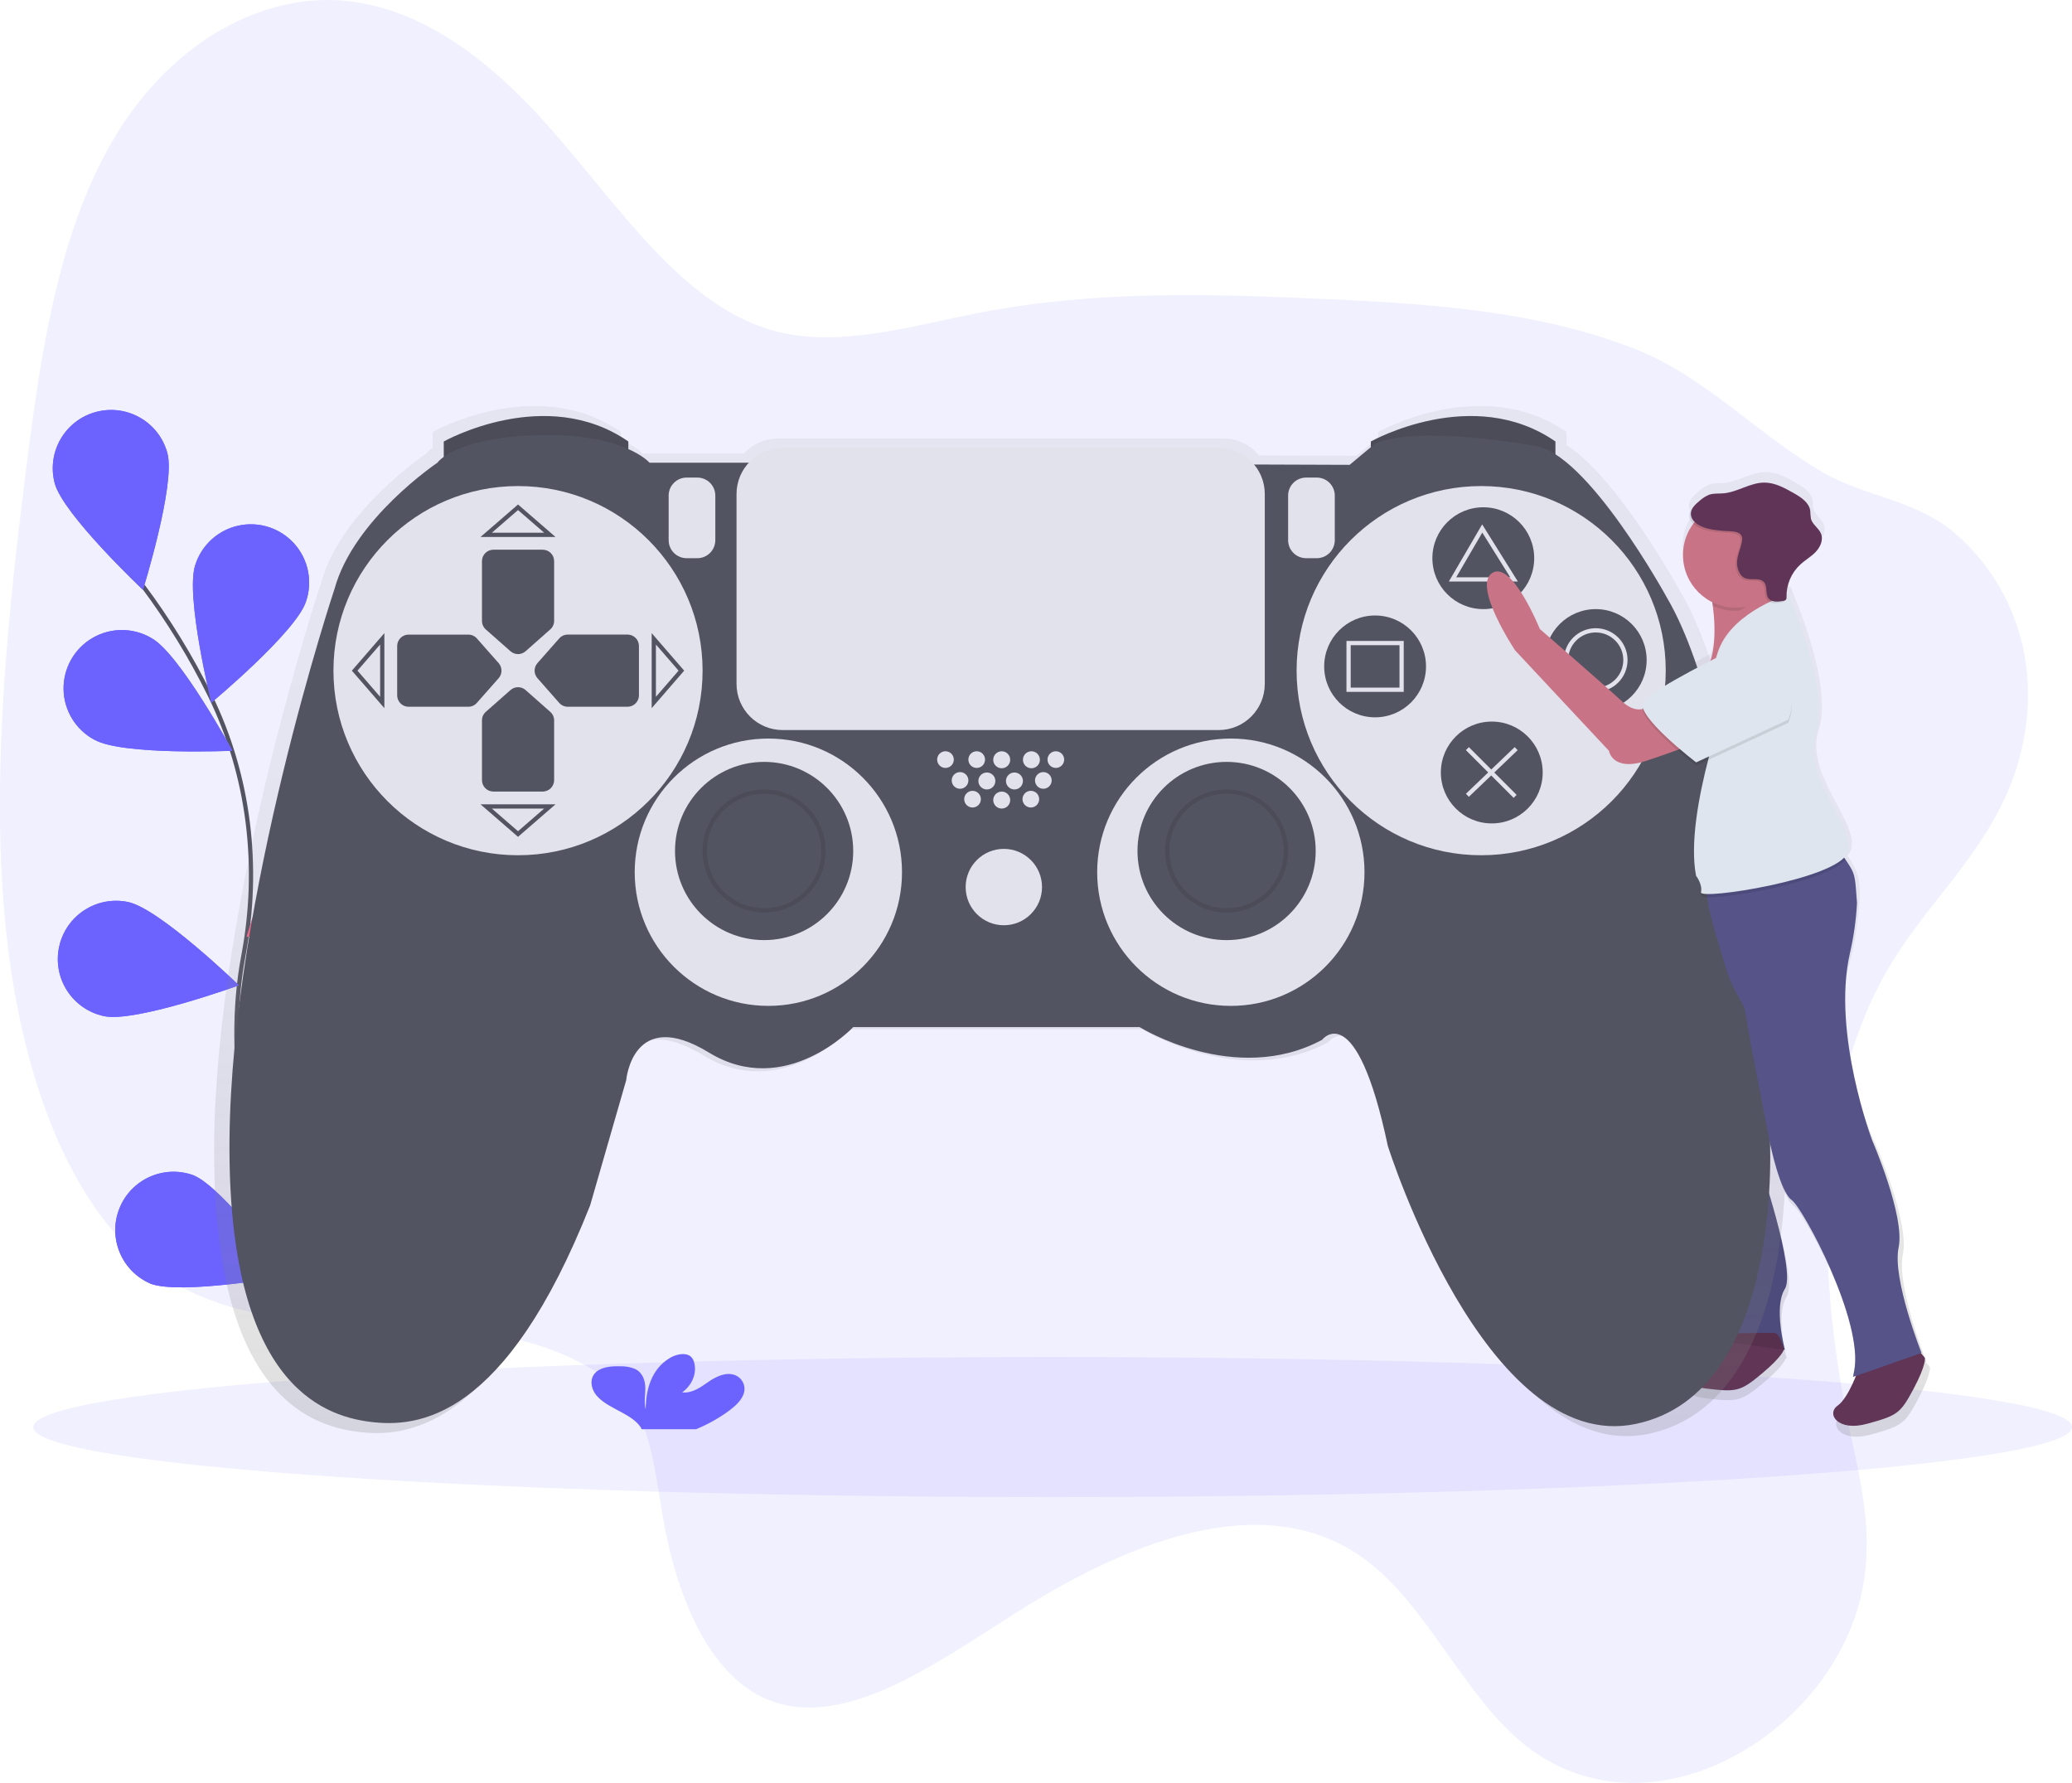
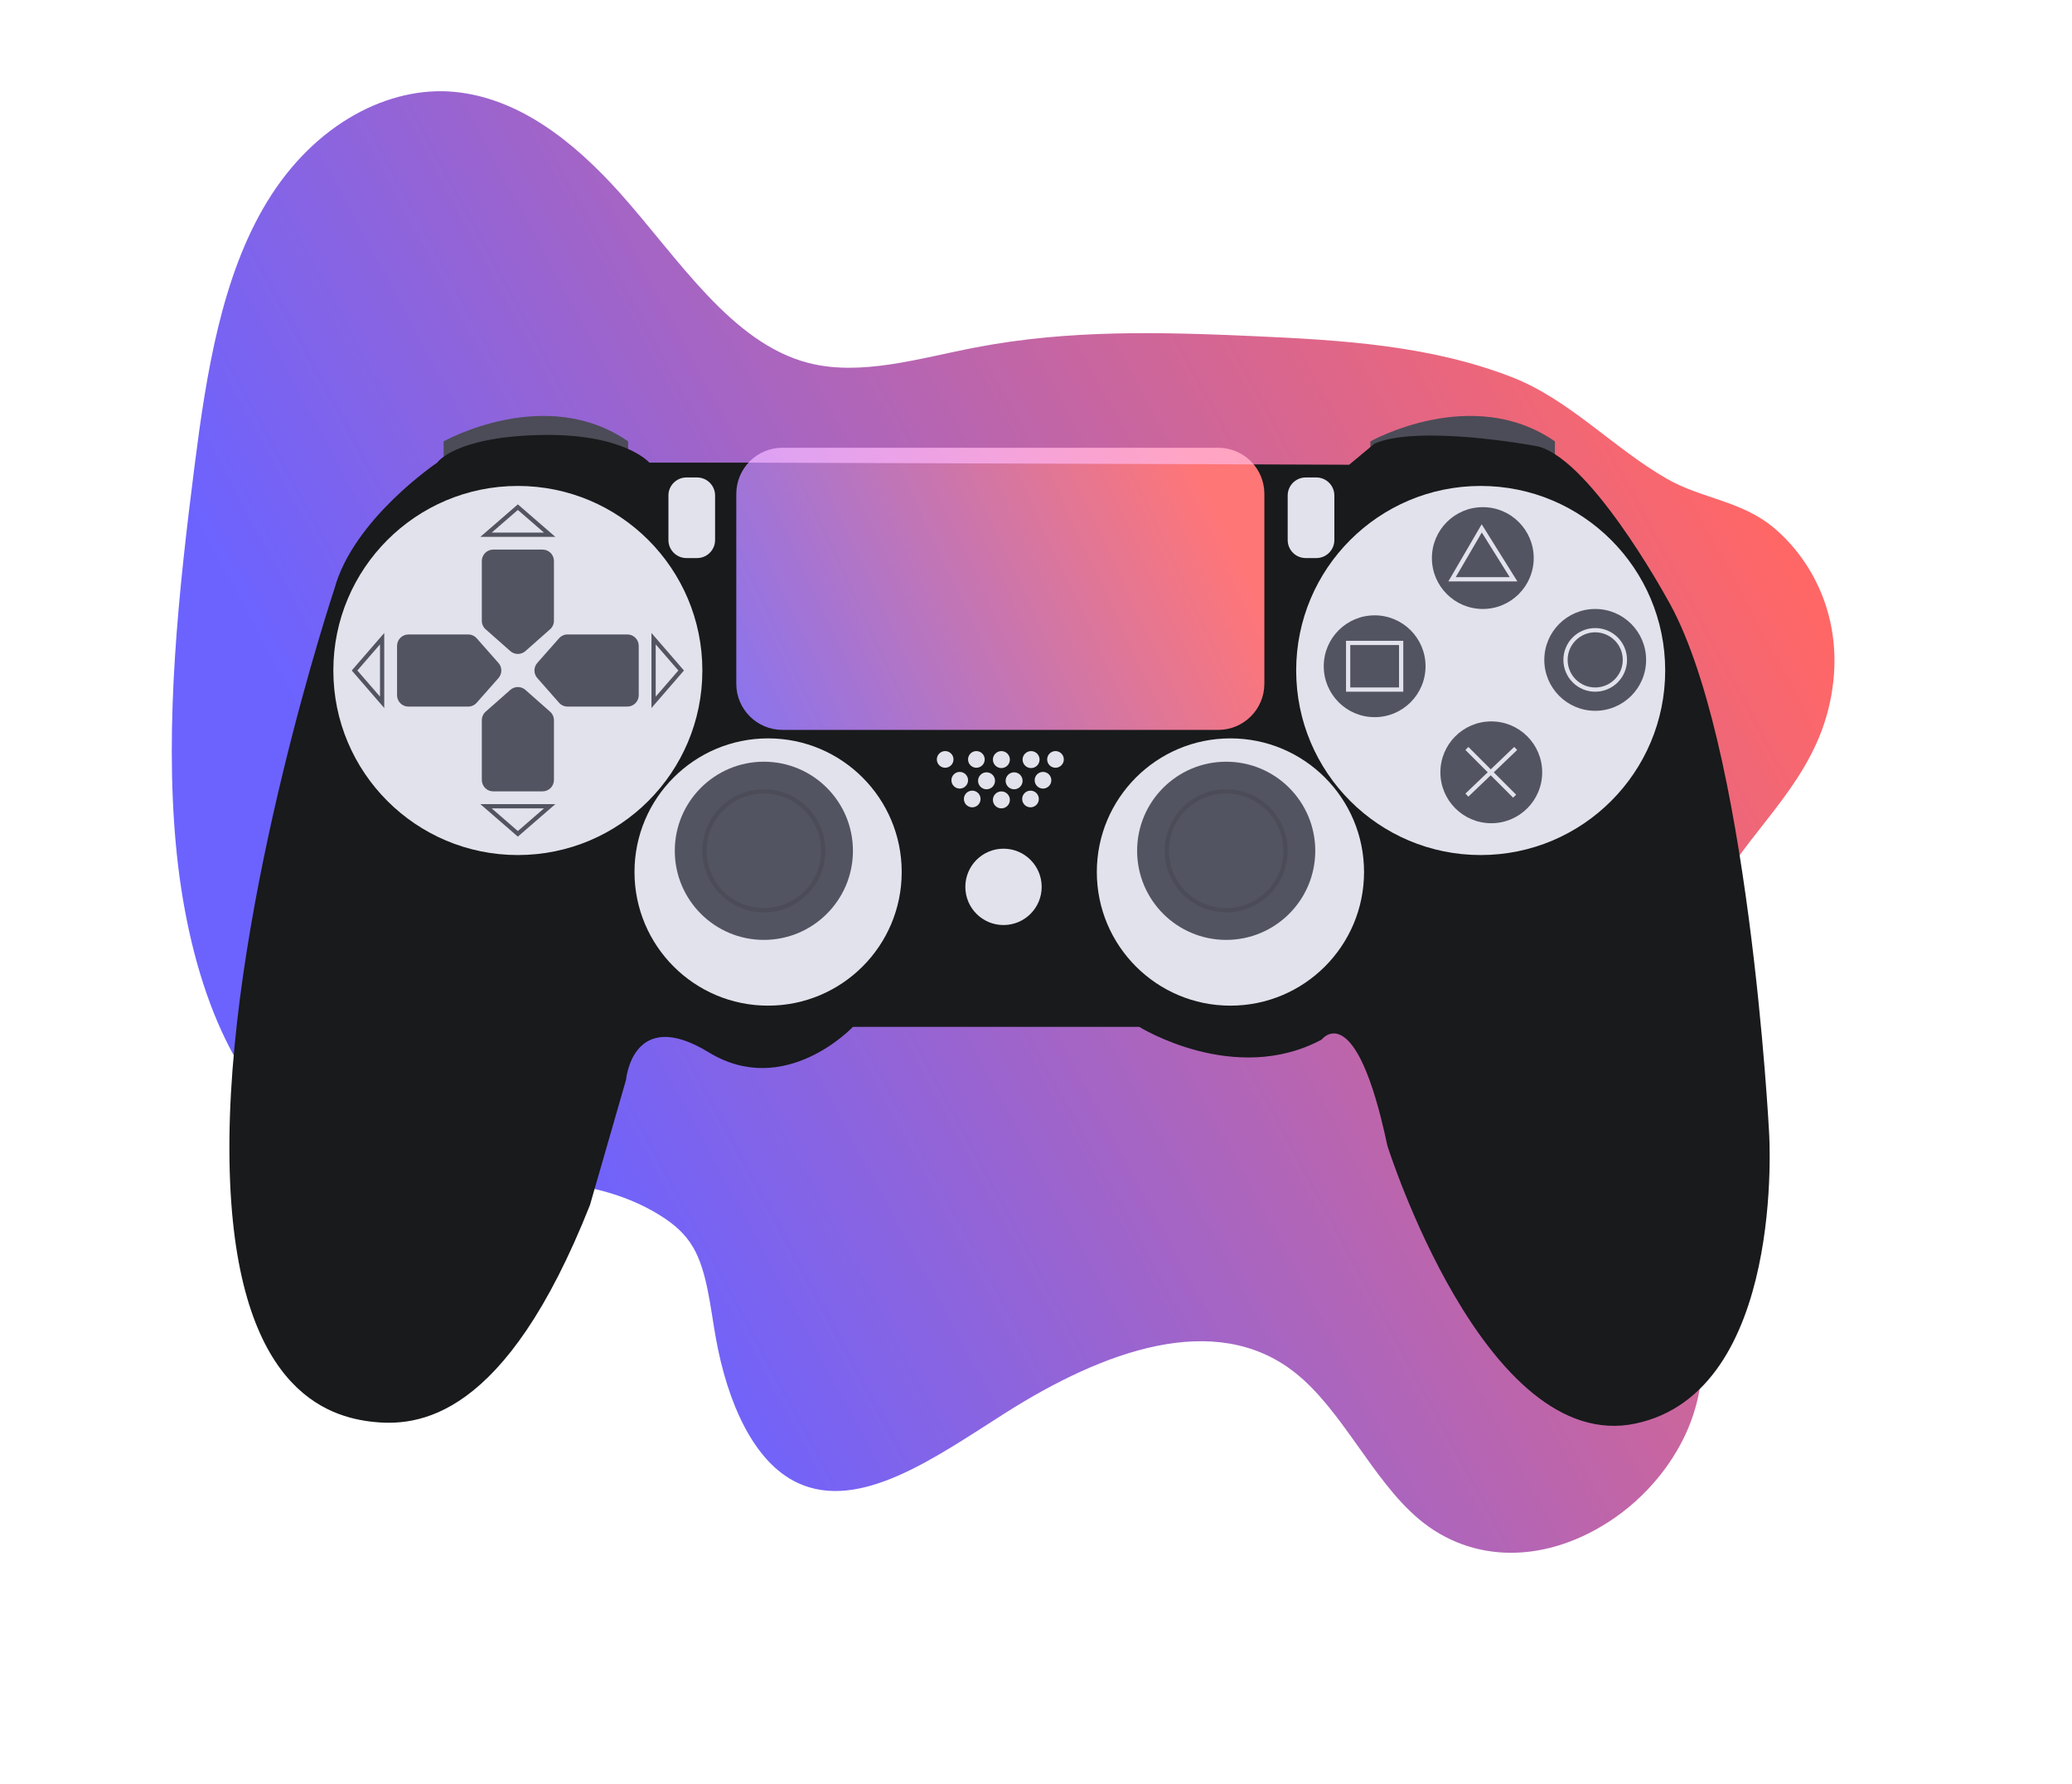
- <svg xmlns="http://www.w3.org/2000/svg" xmlns:xlink="http://www.w3.org/1999/xlink" id="d73490ac-7a9f-41f3-9c2f-a04fe0e68190" data-name="Layer 1" width="976.68" height="840.3" viewBox="0 0 976.68 840.3">
+ <svg xmlns="http://www.w3.org/2000/svg" width="977" height="841" viewBox="0 0 977 841" fill="none">
+   <g id="undraw_gaming_6oy3 1">
+     <g id="background">
+       <path id="Vector" d="M811.196 416.875C780.074 469.933 784.314 541.276 796.435 597.335C800.486 616.104 805.201 635.873 801.003 657.093C795.869 683.003 778.614 703.624 761.318 715.563C729.794 737.332 694.284 737.488 668.861 715.973C646.891 697.376 632.835 664.448 610.372 646.876C572.788 617.481 520.097 636.889 474.065 666.071C441.499 686.717 405.604 712.767 376.162 699.074C355.447 689.439 342.965 661.283 337.487 630.469C334.838 615.595 333.386 599.311 326.867 588.07C322.988 581.388 317.567 576.976 311.933 573.385C260.456 540.587 189.362 570.425 139.837 533.142C106.385 507.962 88.122 454.903 82.898 397.852C77.674 340.801 84.087 279.51 91.804 219.105C97.29 176.197 104.483 130.223 126.035 94.958C148.833 57.65 183.966 40.464 214.145 43.301C244.325 46.138 270.19 66.26 292.341 91.006C320.019 121.95 344.753 161.684 381.173 171.089C405.981 177.493 433.38 168.9 459.968 163.8C504.408 155.273 548.037 156.535 591.346 158.47C632.81 160.323 674.512 162.849 712.884 177.78C740.037 188.349 760.589 211.102 785.872 225.648C802.331 235.127 821.095 235.979 836.349 248.762C855.145 264.513 871.096 293.982 862.706 331.822C854.727 367.826 827.746 388.71 811.196 416.875Z" fill="url(#paint0_linear)" />
+     </g>
+     <g id="l12">
+       <path id="Vector_2" d="M209.18 219.08V208.08C209.18 208.08 257.18 181.08 296.18 208.08V218.08L209.18 219.08Z" fill="#535461" />
+       <path id="Vector_3" opacity="0.1" d="M209.18 219.08V208.08C209.18 208.08 257.18 181.08 296.18 208.08V218.08L209.18 219.08Z" fill="black" />
+     </g>
+     <g id="r12">
+       <path id="Vector_4" d="M646.18 219.08V208.08C646.18 208.08 694.18 181.08 733.18 208.08V218.08L646.18 219.08Z" fill="#535461" />
+       <path id="Vector_5" opacity="0.1" d="M646.18 219.08V208.08C646.18 208.08 694.18 181.08 733.18 208.08V218.08L646.18 219.08Z" fill="black" />
+     </g>
+     <g id="console">
+       <path id="Vector_6" d="M353.18 218.08H306.18C306.18 218.08 294.18 204.08 254.18 205.08C214.18 206.08 206.18 218.08 206.18 218.08C206.18 218.08 166.68 244.58 157.68 277.58C157.68 277.58 109.18 423.08 108.18 537.08C107.18 651.08 151.18 667.08 174.18 670.08C197.18 673.08 238.18 669.08 278.18 568.08L295.18 509.08C295.18 509.08 298.18 474.08 334.18 496.08C370.18 518.08 402.18 484.08 402.18 484.08H537.18C537.18 484.08 582.18 512.08 623.18 490.08C623.18 490.08 639.18 469.08 654.18 540.08C654.18 540.08 700.18 686.08 771.18 671.08C842.18 656.08 834.18 534.08 834.18 534.08C834.18 534.08 824.68 347.58 785.68 281.58C785.68 281.58 748.18 213.08 723.18 210.08C723.18 210.08 669.18 200.08 648.18 209.08L636.18 219.08L353.18 218.08Z" fill="#181A1B" />
+       <path id="Vector_7" d="M244.18 403.08C292.229 403.08 331.18 364.129 331.18 316.08C331.18 268.031 292.229 229.08 244.18 229.08C196.131 229.08 157.18 268.031 157.18 316.08C157.18 364.129 196.131 403.08 244.18 403.08Z" fill="#E2E2EC" />
+       <path id="Vector_8" d="M698.18 403.08C746.229 403.08 785.18 364.129 785.18 316.08C785.18 268.031 746.229 229.08 698.18 229.08C650.131 229.08 611.18 268.031 611.18 316.08C611.18 364.129 650.131 403.08 698.18 403.08Z" fill="#E2E2EC" />
+       <path id="Vector_9" d="M259.34 296.68L247.74 306.94C246.758 307.805 245.494 308.282 244.185 308.282C242.876 308.282 241.612 307.805 240.63 306.94L229.01 296.68C228.442 296.179 227.986 295.564 227.672 294.875C227.358 294.185 227.194 293.437 227.19 292.68V264.45C227.193 263.025 227.761 261.659 228.769 260.652C229.778 259.645 231.145 259.08 232.57 259.08H255.82C256.527 259.079 257.227 259.217 257.88 259.487C258.534 259.757 259.127 260.153 259.627 260.653C260.127 261.153 260.523 261.746 260.793 262.4C261.063 263.053 261.201 263.753 261.2 264.46V292.66C261.194 293.424 261.025 294.177 260.704 294.871C260.383 295.564 259.918 296.181 259.34 296.68Z" fill="#535461" />
+       <path id="Vector_10" d="M259.34 335.47L247.74 325.22C246.758 324.355 245.494 323.878 244.185 323.878C242.876 323.878 241.612 324.355 240.63 325.22L229.01 335.48C228.442 335.981 227.986 336.596 227.672 337.285C227.358 337.975 227.194 338.723 227.19 339.48V367.68C227.189 368.387 227.327 369.087 227.597 369.74C227.867 370.394 228.263 370.987 228.763 371.487C229.263 371.987 229.856 372.383 230.51 372.653C231.163 372.923 231.863 373.061 232.57 373.06H255.82C256.526 373.061 257.225 372.923 257.878 372.654C258.531 372.385 259.124 371.989 259.624 371.491C260.123 370.992 260.52 370.399 260.79 369.747C261.061 369.095 261.2 368.396 261.2 367.69V339.49C261.194 338.726 261.025 337.973 260.704 337.279C260.383 336.586 259.918 335.969 259.34 335.47Z" fill="#535461" />
+       <path id="Vector_11" d="M224.79 331.26L235.05 319.64C235.915 318.658 236.392 317.394 236.392 316.085C236.392 314.776 235.915 313.512 235.05 312.53L224.79 300.91C224.289 300.342 223.674 299.887 222.984 299.573C222.295 299.259 221.547 299.095 220.79 299.09H192.59C191.165 299.093 189.799 299.661 188.792 300.669C187.785 301.678 187.22 303.045 187.22 304.47V327.72C187.219 328.427 187.357 329.127 187.627 329.78C187.897 330.434 188.293 331.027 188.793 331.527C189.293 332.027 189.886 332.423 190.54 332.693C191.193 332.963 191.893 333.101 192.6 333.1H220.8C221.557 333.092 222.304 332.924 222.992 332.607C223.679 332.29 224.292 331.831 224.79 331.26Z" fill="#535461" />
+       <path id="Vector_12" d="M263.58 331.26L253.34 319.63C252.473 318.649 251.995 317.384 251.995 316.075C251.995 314.766 252.473 313.501 253.34 312.52L263.6 300.9C264.101 300.332 264.716 299.876 265.405 299.562C266.095 299.248 266.843 299.084 267.6 299.08H295.8C296.507 299.079 297.207 299.217 297.86 299.487C298.514 299.757 299.107 300.153 299.607 300.653C300.107 301.153 300.503 301.746 300.773 302.4C301.043 303.053 301.181 303.753 301.18 304.46V327.71C301.181 328.416 301.043 329.115 300.774 329.768C300.505 330.421 300.109 331.014 299.611 331.514C299.112 332.013 298.519 332.41 297.867 332.68C297.215 332.951 296.516 333.09 295.81 333.09H267.61C266.847 333.089 266.093 332.925 265.398 332.61C264.703 332.294 264.083 331.834 263.58 331.26Z" fill="#535461" />
+       <path id="Vector_13" d="M229.18 252.08H259.18L244.18 239.08L229.18 252.08Z" stroke="#535461" stroke-width="2" stroke-miterlimit="10" />
+       <path id="Vector_14" d="M229.18 380.08H259.18L244.18 393.08L229.18 380.08Z" stroke="#535461" stroke-width="2" stroke-miterlimit="10" />
+       <path id="Vector_15" d="M180.18 301.08V331.08L167.18 316.08L180.18 301.08Z" stroke="#535461" stroke-width="2" stroke-miterlimit="10" />
+       <path id="Vector_16" d="M308.18 301.08V331.08L321.18 316.08L308.18 301.08Z" stroke="#535461" stroke-width="2" stroke-miterlimit="10" />
+       <path id="Vector_17" d="M362.18 474.08C396.974 474.08 425.18 445.874 425.18 411.08C425.18 376.286 396.974 348.08 362.18 348.08C327.386 348.08 299.18 376.286 299.18 411.08C299.18 445.874 327.386 474.08 362.18 474.08Z" fill="#E2E2EC" />
+       <path id="Vector_18" d="M580.18 474.08C614.974 474.08 643.18 445.874 643.18 411.08C643.18 376.286 614.974 348.08 580.18 348.08C545.386 348.08 517.18 376.286 517.18 411.08C517.18 445.874 545.386 474.08 580.18 474.08Z" fill="#E2E2EC" />
+       <path id="Vector_19" d="M473.18 436.08C483.121 436.08 491.18 428.021 491.18 418.08C491.18 408.139 483.121 400.08 473.18 400.08C463.239 400.08 455.18 408.139 455.18 418.08C455.18 428.021 463.239 436.08 473.18 436.08Z" fill="#E2E2EC" />
+       <path id="Vector_20" d="M445.67 361.93C447.84 361.93 449.6 360.17 449.6 358C449.6 355.83 447.84 354.07 445.67 354.07C443.5 354.07 441.74 355.83 441.74 358C441.74 360.17 443.5 361.93 445.67 361.93Z" fill="#E2E2EC" />
+       <path id="Vector_21" d="M460.39 361.93C462.56 361.93 464.32 360.17 464.32 358C464.32 355.83 462.56 354.07 460.39 354.07C458.22 354.07 456.46 355.83 456.46 358C456.46 360.17 458.22 361.93 460.39 361.93Z" fill="#E2E2EC" />
+       <path id="Vector_22" d="M458.43 380.58C460.6 380.58 462.36 378.82 462.36 376.65C462.36 374.48 460.6 372.72 458.43 372.72C456.26 372.72 454.5 374.48 454.5 376.65C454.5 378.82 456.26 380.58 458.43 380.58Z" fill="#E2E2EC" />
+       <path id="Vector_23" d="M472.18 381.08C474.389 381.08 476.18 379.289 476.18 377.08C476.18 374.871 474.389 373.08 472.18 373.08C469.971 373.08 468.18 374.871 468.18 377.08C468.18 379.289 469.971 381.08 472.18 381.08Z" fill="#E2E2EC" />
+       <path id="Vector_24" d="M485.91 380.58C488.08 380.58 489.84 378.82 489.84 376.65C489.84 374.48 488.08 372.72 485.91 372.72C483.74 372.72 481.98 374.48 481.98 376.65C481.98 378.82 483.74 380.58 485.91 380.58Z" fill="#E2E2EC" />
+       <path id="Vector_25" d="M452.54 371.75C454.71 371.75 456.47 369.99 456.47 367.82C456.47 365.65 454.71 363.89 452.54 363.89C450.37 363.89 448.61 365.65 448.61 367.82C448.61 369.99 450.37 371.75 452.54 371.75Z" fill="#E2E2EC" />
+       <path id="Vector_26" d="M465.18 372.08C467.389 372.08 469.18 370.289 469.18 368.08C469.18 365.871 467.389 364.08 465.18 364.08C462.971 364.08 461.18 365.871 461.18 368.08C461.18 370.289 462.971 372.08 465.18 372.08Z" fill="#E2E2EC" />
+       <path id="Vector_27" d="M478.18 372.08C480.389 372.08 482.18 370.289 482.18 368.08C482.18 365.871 480.389 364.08 478.18 364.08C475.971 364.08 474.18 365.871 474.18 368.08C474.18 370.289 475.971 372.08 478.18 372.08Z" fill="#E2E2EC" />
+       <path id="Vector_28" d="M491.8 371.75C493.97 371.75 495.73 369.99 495.73 367.82C495.73 365.65 493.97 363.89 491.8 363.89C489.63 363.89 487.87 365.65 487.87 367.82C487.87 369.99 489.63 371.75 491.8 371.75Z" fill="#E2E2EC" />
+       <path id="Vector_29" d="M472.18 362.08C474.389 362.08 476.18 360.289 476.18 358.08C476.18 355.871 474.389 354.08 472.18 354.08C469.971 354.08 468.18 355.871 468.18 358.08C468.18 360.289 469.971 362.08 472.18 362.08Z" fill="#E2E2EC" />
+       <path id="Vector_30" d="M486.18 362.08C488.389 362.08 490.18 360.289 490.18 358.08C490.18 355.871 488.389 354.08 486.18 354.08C483.971 354.08 482.18 355.871 482.18 358.08C482.18 360.289 483.971 362.08 486.18 362.08Z" fill="#E2E2EC" />
+       <path id="Vector_31" d="M497.69 361.93C499.86 361.93 501.62 360.17 501.62 358C501.62 355.83 499.86 354.07 497.69 354.07C495.52 354.07 493.76 355.83 493.76 358C493.76 360.17 495.52 361.93 497.69 361.93Z" fill="#E2E2EC" />
+       <path id="Vector_32" d="M328.68 225.08H323.68C318.986 225.08 315.18 228.886 315.18 233.58V254.58C315.18 259.274 318.986 263.08 323.68 263.08H328.68C333.374 263.08 337.18 259.274 337.18 254.58V233.58C337.18 228.886 333.374 225.08 328.68 225.08Z" fill="#E2E2EC" />
+       <path id="Vector_33" d="M620.68 225.08H615.68C610.986 225.08 607.18 228.886 607.18 233.58V254.58C607.18 259.274 610.986 263.08 615.68 263.08H620.68C625.374 263.08 629.18 259.274 629.18 254.58V233.58C629.18 228.886 625.374 225.08 620.68 225.08Z" fill="#E2E2EC" />
+       <path id="Vector_34" d="M699.18 287.08C712.435 287.08 723.18 276.335 723.18 263.08C723.18 249.825 712.435 239.08 699.18 239.08C685.925 239.08 675.18 249.825 675.18 263.08C675.18 276.335 685.925 287.08 699.18 287.08Z" fill="#535461" />
+       <path id="Vector_35" d="M648.18 338.08C661.435 338.08 672.18 327.335 672.18 314.08C672.18 300.825 661.435 290.08 648.18 290.08C634.925 290.08 624.18 300.825 624.18 314.08C624.18 327.335 634.925 338.08 648.18 338.08Z" fill="#535461" />
+       <path id="Vector_36" d="M752.18 335.08C765.435 335.08 776.18 324.335 776.18 311.08C776.18 297.825 765.435 287.08 752.18 287.08C738.925 287.08 728.18 297.825 728.18 311.08C728.18 324.335 738.925 335.08 752.18 335.08Z" fill="#535461" />
+       <path id="Vector_37" d="M703.18 388.08C716.435 388.08 727.18 377.335 727.18 364.08C727.18 350.825 716.435 340.08 703.18 340.08C689.925 340.08 679.18 350.825 679.18 364.08C679.18 377.335 689.925 388.08 703.18 388.08Z" fill="#535461" />
+       <g id="Vector_38" style="mix-blend-mode:screen">
+         <path d="M574.43 211.08H368.93C356.918 211.08 347.18 220.818 347.18 232.83V322.33C347.18 334.342 356.918 344.08 368.93 344.08H574.43C586.442 344.08 596.18 334.342 596.18 322.33V232.83C596.18 220.818 586.442 211.08 574.43 211.08Z" fill="url(#paint1_linear)" />
+       </g>
+       <path id="Vector_39" d="M684.68 273.08L698.68 249.08L713.68 273.08H684.68Z" stroke="#E2E2EC" stroke-width="2" stroke-miterlimit="10" />
+       <path id="Vector_40" d="M660.68 303.08H635.68V325.08H660.68V303.08Z" stroke="#E2E2EC" stroke-width="2" stroke-miterlimit="10" />
+       <path id="Vector_41" d="M752.18 325.08C759.912 325.08 766.18 318.812 766.18 311.08C766.18 303.348 759.912 297.08 752.18 297.08C744.448 297.08 738.18 303.348 738.18 311.08C738.18 318.812 744.448 325.08 752.18 325.08Z" stroke="#E2E2EC" stroke-width="2" stroke-miterlimit="10" />
+       <path id="Vector_42" d="M691.68 352.83L714.18 375.33" stroke="#E2E2EC" stroke-width="2" stroke-miterlimit="10" />
+       <path id="Vector_43" d="M714.68 352.83L691.68 374.83" stroke="#E2E2EC" stroke-width="2" stroke-miterlimit="10" />
+     </g>
+     <g id="l3">
+       <path id="Vector_44" d="M360.18 443.08C383.376 443.08 402.18 424.276 402.18 401.08C402.18 377.884 383.376 359.08 360.18 359.08C336.984 359.08 318.18 377.884 318.18 401.08C318.18 424.276 336.984 443.08 360.18 443.08Z" fill="#535461" />
+       <path id="Vector_45" opacity="0.1" d="M360.18 429.08C375.644 429.08 388.18 416.544 388.18 401.08C388.18 385.616 375.644 373.08 360.18 373.08C344.716 373.08 332.18 385.616 332.18 401.08C332.18 416.544 344.716 429.08 360.18 429.08Z" stroke="black" stroke-width="2" stroke-miterlimit="10" />
+     </g>
+     <g id="r3">
+       <path id="Vector_46" d="M578.18 443.08C601.376 443.08 620.18 424.276 620.18 401.08C620.18 377.884 601.376 359.08 578.18 359.08C554.984 359.08 536.18 377.884 536.18 401.08C536.18 424.276 554.984 443.08 578.18 443.08Z" fill="#535461" />
+       <path id="Vector_47" opacity="0.1" d="M578.18 429.08C593.644 429.08 606.18 416.544 606.18 401.08C606.18 385.616 593.644 373.08 578.18 373.08C562.716 373.08 550.18 385.616 550.18 401.08C550.18 416.544 562.716 429.08 578.18 429.08Z" stroke="black" stroke-width="2" stroke-miterlimit="10" />
+     </g>
+   </g>
  <defs>
-     <linearGradient id="40cb4f85-3adc-4f91-8af7-dda2654c63b5" x1="915.78" y1="706.9" x2="915.78" y2="252.26" gradientUnits="userSpaceOnUse">
-       <stop offset="0" stop-color="gray" stop-opacity="0.25" />
-       <stop offset="0.54" stop-color="gray" stop-opacity="0.12" />
-       <stop offset="1" stop-color="gray" stop-opacity="0.1" />
+     <linearGradient id="paint0_linear" x1="86.5" y1="665" x2="838" y2="259" gradientUnits="userSpaceOnUse">
+       <stop offset="0.238" stop-color="#6C63FF" />
+       <stop offset="1" stop-color="#FF6767" />
    </linearGradient>
-     <linearGradient id="f74e0c91-e046-415c-8916-3730a2c068f9" x1="582.97" y1="706.75" x2="582.97" y2="221.19" xlink:href="#40cb4f85-3adc-4f91-8af7-dda2654c63b5" />
+     <linearGradient id="paint1_linear" x1="643.5" y1="200.5" x2="316.5" y2="353.5" gradientUnits="userSpaceOnUse">
+       <stop offset="0.222" stop-color="#FF6767" />
+       <stop offset="1" stop-color="#6C63FF" />
+     </linearGradient>
  </defs>
-   <path d="M1002,485.82c-37.95,64.71-32.78,151.72-18,220.09,4.94,22.89,10.69,47,5.57,72.88-6.26,31.6-27.3,56.75-48.39,71.31-38.44,26.55-81.74,26.74-112.74.5-26.79-22.68-43.93-62.84-71.32-84.27-45.83-35.85-110.08-12.18-166.21,23.41-39.71,25.18-83.48,56.95-119.38,40.25-25.26-11.75-40.48-46.09-47.16-83.67-3.23-18.14-5-38-12.95-51.71-4.73-8.15-11.34-13.53-18.21-17.91-62.77-40-149.46-3.61-209.85-49.08-40.79-30.71-63.06-95.42-69.43-165s1.45-144.33,10.86-218c6.69-52.33,15.46-108.4,41.74-151.41,27.8-45.5,70.64-66.46,107.44-63s68.34,28,95.35,58.18c33.75,37.74,63.91,86.2,108.32,97.67,30.25,7.81,63.66-2.67,96.08-8.89,54.19-10.4,107.39-8.86,160.2-6.5,50.56,2.26,101.41,5.34,148.2,23.55,33.11,12.89,58.17,40.64,89,58.38,20.07,11.56,42.95,12.6,61.55,28.19,22.92,19.21,42.37,55.15,32.14,101.3C1055.08,426,1022.18,451.47,1002,485.82Z" transform="translate(-111.66 -29.85)" fill="#6c63ff" opacity="0.1" />
-   <path d="M274.41,689.83s-66.72-110.51-48-209.67c7.87-41.62,2.81-84.68-15.86-122.7a329,329,0,0,0-31.43-51.3" transform="translate(-111.66 -29.85)" fill="none" stroke="#535461" stroke-miterlimit="10" stroke-width="2" />
-   <path d="M190.6,243.61c3.85,14.68-11.55,64.22-11.55,64.22s-37.75-35.59-41.61-50.27a27.48,27.48,0,0,1,53.16-14Z" transform="translate(-111.66 -29.85)" fill="#6c63ff" />
-   <path d="M255.88,313.39c-4.74,14.42-44.6,47.63-44.6,47.63s-12.35-50.39-7.6-64.81a27.48,27.48,0,1,1,52.2,17.18Z" transform="translate(-111.66 -29.85)" fill="#6c63ff" />
-   <path d="M290.43,452.84c-11.37,10-62.55,18.6-62.55,18.6s14.78-49.73,26.15-59.78a27.48,27.48,0,0,1,36.39,41.18Z" transform="translate(-111.66 -29.85)" fill="#6c63ff" />
-   <path d="M292.82,564.24c-9.51,11.83-58.5,28.9-58.5,28.9s6.16-51.52,15.67-63.34a27.48,27.48,0,0,1,42.83,34.44Z" transform="translate(-111.66 -29.85)" fill="#6c63ff" />
-   <path d="M156.22,378.51c13.21,7.46,65,5.18,65,5.18s-24.8-45.57-38-53a27.48,27.48,0,1,0-27,47.85Z" transform="translate(-111.66 -29.85)" fill="#6c63ff" />
-   <path d="M160.66,508.76c14.84,3.17,63.62-14.52,63.62-14.52S187,458.18,172.13,455a27.48,27.48,0,0,0-11.47,53.75Z" transform="translate(-111.66 -29.85)" fill="#6c63ff" />
-   <path d="M182.35,634.76c14.09,5.63,65.16-3.56,65.16-3.56s-30.67-41.85-44.76-47.48a27.48,27.48,0,0,0-20.39,51Z" transform="translate(-111.66 -29.85)" fill="#6c63ff" />
-   <path d="M190.6,243.61c3.85,14.68-11.55,64.22-11.55,64.22s-37.75-35.59-41.61-50.27a27.48,27.48,0,0,1,53.16-14Z" transform="translate(-111.66 -29.85)" fill="#6c63ff" />
-   <path d="M255.88,313.39c-4.74,14.42-44.6,47.63-44.6,47.63s-12.35-50.39-7.6-64.81a27.48,27.48,0,1,1,52.2,17.18Z" transform="translate(-111.66 -29.85)" fill="#6c63ff" />
-   <path d="M290.43,452.84c-11.37,10-62.55,18.6-62.55,18.6s14.78-49.73,26.15-59.78a27.48,27.48,0,0,1,36.39,41.18Z" transform="translate(-111.66 -29.85)" fill="#fc6681" />
-   <path d="M292.82,564.24c-9.51,11.83-58.5,28.9-58.5,28.9s6.16-51.52,15.67-63.34a27.48,27.48,0,0,1,42.83,34.44Z" transform="translate(-111.66 -29.85)" fill="#fc6681" />
-   <path d="M156.22,378.51c13.21,7.46,65,5.18,65,5.18s-24.8-45.57-38-53a27.48,27.48,0,1,0-27,47.85Z" transform="translate(-111.66 -29.85)" fill="#6c63ff" />
-   <path d="M160.66,508.76c14.84,3.17,63.62-14.52,63.62-14.52S187,458.18,172.13,455a27.48,27.48,0,0,0-11.47,53.75Z" transform="translate(-111.66 -29.85)" fill="#6c63ff" />
-   <path d="M182.35,634.76c14.09,5.63,65.16-3.56,65.16-3.56s-30.67-41.85-44.76-47.48a27.48,27.48,0,0,0-20.39,51Z" transform="translate(-111.66 -29.85)" fill="#6c63ff" />
-   <ellipse cx="496.18" cy="672.58" rx="480.5" ry="33" fill="#6c63ff" opacity="0.1" />
-   <path d="M1021.31,674.16s-.8-1.07-1.91-2.27l.32-.11s-14.28-35.69-11.1-50.76-12.69-51.55-12.69-51.55-23.41-47.94-12.33-86.2a102.72,102.72,0,0,0,2.86-13.73c3.31-22.66,2.14-27.33-3.41-35.61l-.61-.89a7,7,0,0,0,1.59-2.35C988.79,418,961.83,395,969,373.58c6.62-19.85-10.61-60.81-13.17-66.7l0,0-.29-.67-.86.28a20.92,20.92,0,0,1,5.66-13.73l.16-.16c2.38-2.19,5.27-3.8,7.5-6.15l.13-.15c.22-.21.45-.42.66-.64,2.21-2.32,3.72-5.76,2.52-8.74-1.09-2.72-4.15-4.38-4.87-7.22a37.15,37.15,0,0,1-.32-3.85c-.58-4-4.47-6.51-8-8.49-4.39-2.48-9-5-14.07-5.06-6.86,0-13,4.6-19.81,5.17-2.32.2-4.73-.08-6.93.69a15.43,15.43,0,0,0-4.55,2.92,22.38,22.38,0,0,0-2.22,2c-1.54,1.44-2.85,3.14-2.79,5.18a5.64,5.64,0,0,0,1.94,3.85,25.38,25.38,0,0,0,9.19,37.78c.08.55.16,1.11.24,1.7,1,7.51,1.59,18.13-1.08,26.45-11.39,5.87-29.14,15.44-32.32,19.69a3,3,0,0,0-.42,2.49,3.39,3.39,0,0,0-.06,1.19c-2.49.57-5.8,0-9.83-3.68-9.52-8.72-39.65-34.9-39.65-34.9s-13.48-33.31-23-27,11.1,37.28,11.1,37.28L869,381.51s1.59,10.31,18.24,4.76c5.5-1.83,10.47-3.58,14.67-5.09l1,.85c-3.75,21.94-5.69,51.18,8.14,59.76a13.38,13.38,0,0,1,2.3,4.82c-.07.26-.14.53-.2.79a76.15,76.15,0,0,0-2,13.34,42.42,42.42,0,0,0-3.51,18.94l-5.3,75.51s-.79,16.65,4.76,29.34,23,76.14,11.1,80.9l1.13.15c-3.41,3.51-9.15,8.83-13.52,9.88-6.64,1.58-4.78,11.76,9.94,13.46s16.49,1.56,26.84-7.07c9.12-7.6,10.57-11,10.78-11.73l.52.07s-5.55-20.62,0-29.34S941.21,579,941.21,579a171.47,171.47,0,0,1,.75-20.34c2.8,7.33,4.8,12.41,4.8,12.41s4.76,23,10.31,27,34.9,58.69,30.14,82.48l-.55,2.77,1.34-.39.12,0c-1.83,4.53-5.16,11.69-8.84,14.32-5.55,4,0,12.69,14.28,8.72s15.86-4.76,22.21-16.65S1021.31,674.16,1021.31,674.16Z" transform="translate(-111.66 -29.85)" fill="url(#40cb4f85-3adc-4f91-8af7-dda2654c63b5)" />
-   <path d="M916.21,462.4l-3.48-4.29a41.48,41.48,0,0,0-4.91,21.57l-5.18,73.83s-.78,16.28,4.65,28.69,22.49,74.44,10.86,79.09L953,666s-5.43-20.16,0-28.69-12.41-60.48-12.41-60.48-1.55-43.42,13.18-53.51S916.21,462.4,916.21,462.4Z" transform="translate(-111.66 -29.85)" fill="#555388" />
-   <path d="M922.09,658.38s-9.57,11.18-16.05,12.73-4.67,11.49,9.72,13.16,16.12,1.53,26.25-6.91,10.58-11.61,10.58-11.61-2-7.5-4.42-7.66S922.09,658.38,922.09,658.38Z" transform="translate(-111.66 -29.85)" fill="#603556" />
-   <path d="M918.54,464.73l-5.8-6.62a41.48,41.48,0,0,0-4.91,21.57l-5.18,73.83s-.78,16.28,4.65,28.69,22.49,74.44,10.86,79.09L953,666s-5.43-20.16,0-28.69-12.41-60.48-12.41-60.48-1.55-43.42,13.18-53.51S918.54,464.73,918.54,464.73Z" transform="translate(-111.66 -29.85)" opacity="0.1" />
-   <path d="M953.06,565.92s-9.69-190.21-49.47-257.53c0,0-29.17-53.28-53.55-68.82v-6.14c-39.78-27.54-88.73,0-88.73,0v2.72l-10.2,8.5-45.93-.16a22.13,22.13,0,0,0-17.05-8H478.55a22.12,22.12,0,0,0-16.3,7.14h-47.7s-2.81-3.27-10.2-6.56v-3.64c-39.78-27.54-88.73,0-88.73,0v7.39a13.1,13.1,0,0,0-3.06,2.81s-40.29,27-49.47,60.68c0,0-49.47,148.4-50.49,264.67s43.86,132.59,67.31,135.65,65.27-1,106.07-104l17.34-60.17s3.06-35.7,39.78-13.26,69.35-12.24,69.35-12.24H650.15S696,543.48,737.86,521c0,0,16.32-21.42,31.62,51,0,0,46.92,148.91,119.33,133.61S953.06,565.92,953.06,565.92Z" transform="translate(-111.66 -29.85)" fill="url(#f74e0c91-e046-415c-8916-3730a2c068f9)" />
-   <path d="M320.84,248.93v-11s48-27,87,0v10Z" transform="translate(-111.66 -29.85)" fill="#535461" />
-   <path d="M757.84,248.93v-11s48-27,87,0v10Z" transform="translate(-111.66 -29.85)" fill="#535461" />
-   <path d="M320.84,248.93v-11s48-27,87,0v10Z" transform="translate(-111.66 -29.85)" opacity="0.1" />
-   <path d="M757.84,248.93v-11s48-27,87,0v10Z" transform="translate(-111.66 -29.85)" opacity="0.1" />
-   <path d="M464.84,247.93h-47s-12-14-52-13-48,13-48,13-39.5,26.5-48.5,59.5c0,0-48.5,145.5-49.5,259.5s43,130,66,133,64-1,104-102l17-59s3-35,39-13,68-12,68-12h135s45,28,86,6c0,0,16-21,31,50,0,0,46,146,117,131s63-137,63-137-9.5-186.5-48.5-252.5c0,0-37.5-68.5-62.5-71.5,0,0-54-10-75-1l-12,10Z" transform="translate(-111.66 -29.85)" fill="#535461" />
-   <circle cx="244.18" cy="316.08" r="87" fill="#e2e2ec" />
-   <circle cx="698.18" cy="316.08" r="87" fill="#e2e2ec" />
-   <path d="M371,326.53,359.4,336.79a5.38,5.38,0,0,1-7.11,0l-11.62-10.26a5.37,5.37,0,0,1-1.82-4V294.3a5.38,5.38,0,0,1,5.38-5.37h23.25a5.37,5.37,0,0,1,5.38,5.38v28.2A5.37,5.37,0,0,1,371,326.53Z" transform="translate(-111.66 -29.85)" fill="#535461" />
-   <path d="M371,365.32,359.4,355.07a5.38,5.38,0,0,0-7.11,0l-11.62,10.26a5.37,5.37,0,0,0-1.82,4v28.2a5.37,5.37,0,0,0,5.38,5.38h23.25a5.37,5.37,0,0,0,5.38-5.37v-28.2A5.37,5.37,0,0,0,371,365.32Z" transform="translate(-111.66 -29.85)" fill="#535461" />
-   <path d="M336.45,361.11l10.26-11.62a5.38,5.38,0,0,0,0-7.11l-10.26-11.62a5.38,5.38,0,0,0-4-1.82h-28.2a5.38,5.38,0,0,0-5.37,5.38v23.25a5.37,5.37,0,0,0,5.38,5.38h28.2A5.37,5.37,0,0,0,336.45,361.11Z" transform="translate(-111.66 -29.85)" fill="#535461" />
-   <path d="M375.24,361.11,365,349.48a5.37,5.37,0,0,1,0-7.11l10.26-11.62a5.37,5.37,0,0,1,4-1.82h28.2a5.37,5.37,0,0,1,5.38,5.38v23.25a5.37,5.37,0,0,1-5.37,5.38h-28.2A5.37,5.37,0,0,1,375.24,361.11Z" transform="translate(-111.66 -29.85)" fill="#535461" />
-   <polygon points="229.18 252.08 259.18 252.08 244.18 239.08 229.18 252.08" fill="none" stroke="#535461" stroke-miterlimit="10" stroke-width="2" />
-   <polygon points="229.18 380.08 259.18 380.08 244.18 393.08 229.18 380.08" fill="none" stroke="#535461" stroke-miterlimit="10" stroke-width="2" />
-   <polygon points="180.18 301.08 180.18 331.08 167.18 316.08 180.18 301.08" fill="none" stroke="#535461" stroke-miterlimit="10" stroke-width="2" />
-   <polygon points="308.18 301.08 308.18 331.08 321.18 316.08 308.18 301.08" fill="none" stroke="#535461" stroke-miterlimit="10" stroke-width="2" />
-   <circle cx="362.18" cy="411.08" r="63" fill="#e2e2ec" />
-   <circle cx="360.18" cy="401.08" r="42" fill="#535461" />
-   <circle cx="580.18" cy="411.08" r="63" fill="#e2e2ec" />
-   <circle cx="578.18" cy="401.08" r="42" fill="#535461" />
-   <circle cx="360.18" cy="401.08" r="28" fill="none" stroke="#000" stroke-miterlimit="10" stroke-width="2" opacity="0.1" />
-   <circle cx="578.18" cy="401.08" r="28" fill="none" stroke="#000" stroke-miterlimit="10" stroke-width="2" opacity="0.1" />
-   <circle cx="473.18" cy="418.08" r="18" fill="#e2e2ec" />
-   <circle cx="445.67" cy="358" r="3.93" fill="#e2e2ec" />
-   <circle cx="460.39" cy="358" r="3.93" fill="#e2e2ec" />
-   <circle cx="458.43" cy="376.65" r="3.93" fill="#e2e2ec" />
-   <circle cx="472.18" cy="377.08" r="4" fill="#e2e2ec" />
-   <circle cx="485.91" cy="376.65" r="3.93" fill="#e2e2ec" />
-   <circle cx="452.54" cy="367.82" r="3.93" fill="#e2e2ec" />
-   <circle cx="465.18" cy="368.08" r="4" fill="#e2e2ec" />
-   <circle cx="478.18" cy="368.08" r="4" fill="#e2e2ec" />
-   <circle cx="491.8" cy="367.82" r="3.93" fill="#e2e2ec" />
-   <circle cx="472.18" cy="358.08" r="4" fill="#e2e2ec" />
-   <circle cx="486.18" cy="358.08" r="4" fill="#e2e2ec" />
-   <circle cx="497.69" cy="358" r="3.93" fill="#e2e2ec" />
-   <rect x="315.18" y="225.08" width="22" height="38" rx="8.5" ry="8.5" fill="#e2e2ec" />
-   <rect x="607.18" y="225.08" width="22" height="38" rx="8.5" ry="8.5" fill="#e2e2ec" />
-   <circle cx="699.18" cy="263.08" r="24" fill="#535461" />
-   <circle cx="648.18" cy="314.08" r="24" fill="#535461" />
-   <circle cx="752.18" cy="311.08" r="24" fill="#535461" />
-   <circle cx="703.18" cy="364.08" r="24" fill="#535461" />
-   <rect x="347.18" y="211.08" width="249" height="133" rx="21.75" ry="21.75" fill="#e2e2ec" />
-   <polygon points="684.68 273.08 698.68 249.08 713.68 273.08 684.68 273.08" fill="none" stroke="#e2e2ec" stroke-miterlimit="10" stroke-width="2" />
-   <rect x="635.68" y="303.08" width="25" height="22" fill="none" stroke="#e2e2ec" stroke-miterlimit="10" stroke-width="2" />
-   <circle cx="752.18" cy="311.08" r="14" fill="none" stroke="#e2e2ec" stroke-miterlimit="10" stroke-width="2" />
-   <line x1="691.68" y1="352.83" x2="714.18" y2="375.33" fill="none" stroke="#e2e2ec" stroke-miterlimit="10" stroke-width="2" />
-   <line x1="714.68" y1="352.83" x2="691.68" y2="374.83" fill="none" stroke="#e2e2ec" stroke-miterlimit="10" stroke-width="2" />
-   <path d="M455.65,694.48c3-2.29,5.85-5,6.72-8.27a7,7,0,0,0-4.69-8.42c-4.31-1.34-8.91,1.09-12.41,3.55s-7.49,5.27-12.06,4.75c4.73-3.42,7-9,5.68-14a5.43,5.43,0,0,0-1.58-2.85c-2.39-2.09-6.73-1.19-9.59.45-9.11,5.23-11.65,15.32-11.7,24.41-.92-3.28-.14-6.69-.17-10.06s-1.15-7.09-4.63-8.9a16.55,16.55,0,0,0-7.06-1.35c-4.09-.12-8.66.21-11.45,2.66-3.47,3-2.57,8.13.45,11.47s7.62,5.44,11.85,7.75c3.23,1.76,6.49,3.81,8.47,6.59a6,6,0,0,1,.63,1.18h25.67A73.8,73.8,0,0,0,455.65,694.48Z" transform="translate(-111.66 -29.85)" fill="#6c63ff" />
-   <path d="M987.94,674.49s-4.65,14-10.08,17.84,0,12.41,14,8.53,15.51-4.65,21.71-16.28,5.43-14.73,5.43-14.73-4.65-6.2-7-5.43S987.94,674.49,987.94,674.49Z" transform="translate(-111.66 -29.85)" fill="#603556" />
-   <path d="M959.25,326.31s-62.81,34.89-48.08,24.81c9.9-6.77,9.3-24.74,7.84-35.81-.46-3.45-1-6.23-1.33-7.79-.19-.88-.31-1.37-.31-1.37s30.46-18.28,28.75-7.29h0c0,.1,0,.2-.05.3a11.85,11.85,0,0,0-.23,2.23C945.63,312.69,959.25,326.31,959.25,326.31Z" transform="translate(-111.66 -29.85)" fill="#c87486" />
-   <path d="M891,360.43s-5.43,8.53-14.73,0-38.77-34.12-38.77-34.12S824.32,293.74,815,299.95s10.86,36.45,10.86,36.45l44.2,47.3s1.55,10.08,17.84,4.65,27.92-10.08,27.92-10.08Z" transform="translate(-111.66 -29.85)" fill="#c87486" />
-   <path d="M915.83,439.53" transform="translate(-111.66 -29.85)" fill="none" />
-   <path d="M1017.41,667.51l-31,10.86-1.31.38.54-2.71c4.65-23.26-24-76.77-29.47-80.65S946.07,569,946.07,569s-10.16-51.18-11.71-62c-.39-2.71-1.81-4.87-3.53-7.85a62.12,62.12,0,0,1-6-14.36c-3.41-12-11.36-33.3-8.44-45.35.59-2.45-1.82,3.81-1,1.42l.47-1.32L978.64,431a46.9,46.9,0,0,1,2.92,3.95C986.31,442,986,442,987,455.4a138.26,138.26,0,0,1-3.41,24c-8.45,37.63,10.61,88,10.61,88s15.51,35.67,12.41,50.4S1017.41,667.51,1017.41,667.51Z" transform="translate(-111.66 -29.85)" fill="#555388" />
-   <path d="M981.56,434.94c-9.29,11.65-68.8,20.7-68.06,17a7.86,7.86,0,0,0-.28-3.82,75.69,75.69,0,0,1,2.14-7.27l.47-1.32L978.64,431A46.9,46.9,0,0,1,981.56,434.94Z" transform="translate(-111.66 -29.85)" opacity="0.1" />
-   <path d="M954.6,310S929,317.78,922,335.62s5.31,18.81,5.31,18.81-22,58-16.17,88.2c0,0,3.1,3.88,2.33,7.75s64.36-6.2,69-18.61-21.71-34.89-14.73-55.83S954.6,310,954.6,310Z" transform="translate(-111.66 -29.85)" fill="#dfe5ee" />
-   <path d="M946.07,300.72a2.45,2.45,0,0,1-.23.67c-1.06,2-4.43-.19-3.26,2.81-4.5,4.52-5.92,13.57-12.79,13.57A24.66,24.66,0,0,1,919,315.32c-.46-3.45-1-6.23-1.33-7.79,3-1.78,27-15.68,28.44-8.66h0A4.61,4.61,0,0,1,946.07,300.72Z" transform="translate(-111.66 -29.85)" opacity="0.1" />
-   <circle cx="818.12" cy="261.57" r="24.81" fill="#c87486" />
-   <path d="M954.6,370.51l-43.42,20.16S881.71,368.19,886.36,362s41.1-24,41.1-24S964.68,345.7,954.6,370.51Z" transform="translate(-111.66 -29.85)" opacity="0.1" />
-   <path d="M954.6,369l-43.42,20.16s-29.47-22.49-24.81-28.69,41.1-24,41.1-24S964.68,344.15,954.6,369Z" transform="translate(-111.66 -29.85)" fill="#dfe5ee" />
-   <path d="M922.62,280.79c-3.79-.38-7.71-.8-11-2.71-1.91-1.1-3.66-2.92-3.72-5.13-.07-2.6,2.12-4.63,4.13-6.28a15.08,15.08,0,0,1,4.45-2.85c2.15-.75,4.5-.48,6.77-.67,6.68-.56,12.66-5.1,19.37-5.06,4.93,0,9.46,2.52,13.75,4.95,3.43,1.94,7.24,4.4,7.81,8.3a36.31,36.31,0,0,0,.31,3.76c.71,2.78,3.7,4.4,4.77,7.06,1.17,2.91-.31,6.28-2.47,8.55s-5,3.83-7.27,5.95A20.38,20.38,0,0,0,953,312a2,2,0,0,1-.17,1.11,1.94,1.94,0,0,1-1.4.7c-2.47.46-5.52.71-7-1.33s-.31-5.44-2-7.45c-2.15-2.59-6.67-.53-9.58-2.23a5.82,5.82,0,0,1-2.2-2.63C928.25,295,931,290.94,932,286,933.17,280.23,926.69,281.2,922.62,280.79Z" transform="translate(-111.66 -29.85)" opacity="0.1" />
-   <path d="M923.4,280c-3.79-.38-7.71-.8-11-2.71-1.91-1.1-3.66-2.92-3.72-5.13-.07-2.6,2.12-4.63,4.13-6.28a15.08,15.08,0,0,1,4.45-2.85c2.15-.75,4.5-.48,6.77-.67,6.68-.56,12.66-5.1,19.37-5.06,4.93,0,9.46,2.52,13.75,4.95,3.43,1.94,7.24,4.4,7.81,8.3a36.31,36.31,0,0,0,.31,3.76c.71,2.78,3.7,4.4,4.77,7.06,1.17,2.91-.31,6.28-2.47,8.55s-5,3.83-7.27,5.95a20.38,20.38,0,0,0-6.53,15.38,2,2,0,0,1-.17,1.11,1.94,1.94,0,0,1-1.4.7c-2.47.46-5.52.71-7-1.33s-.31-5.44-2-7.45c-2.15-2.59-6.67-.53-9.58-2.23a5.82,5.82,0,0,1-2.2-2.63c-2.42-5.18.34-9.27,1.34-14.26C933.94,279.45,927.46,280.43,923.4,280Z" transform="translate(-111.66 -29.85)" fill="#603456" />
</svg>
